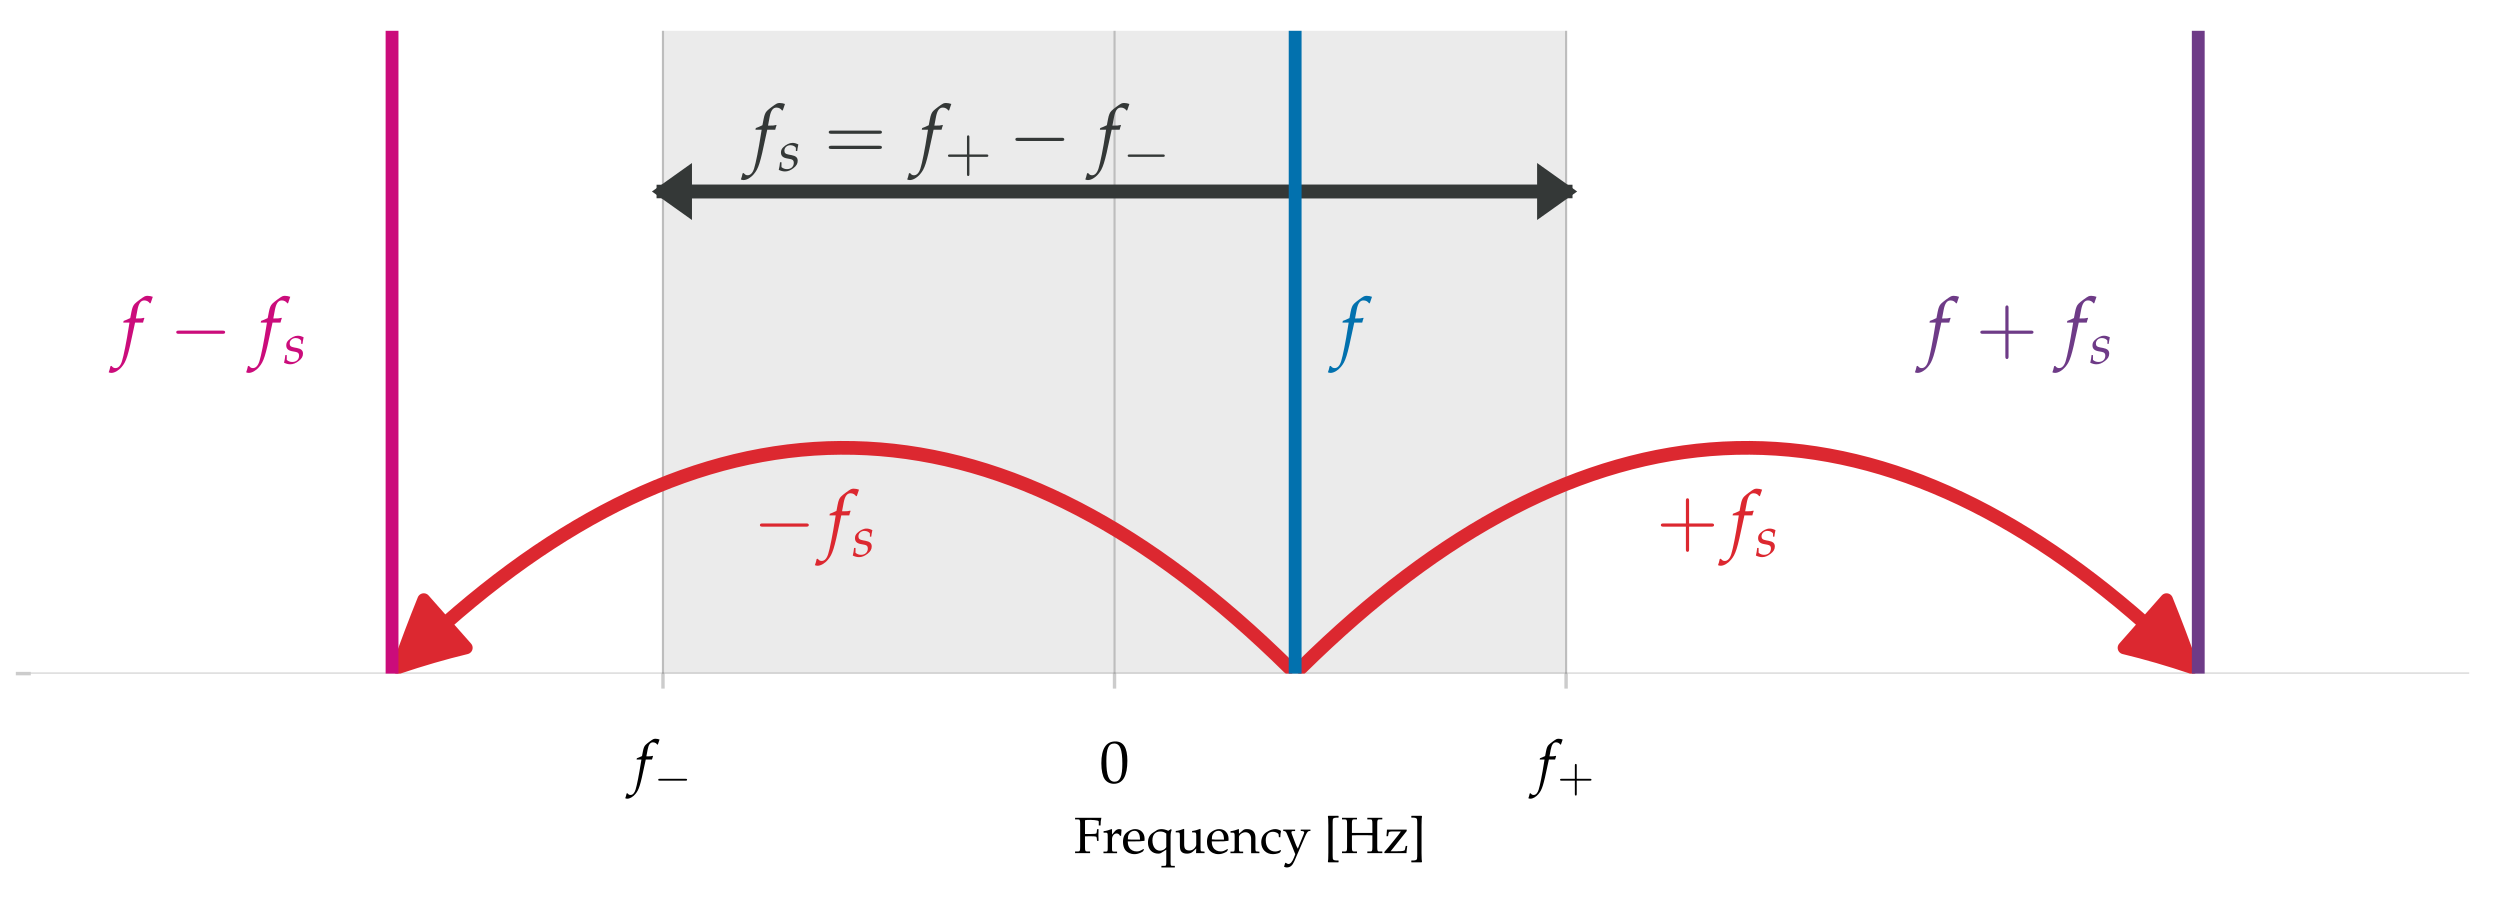
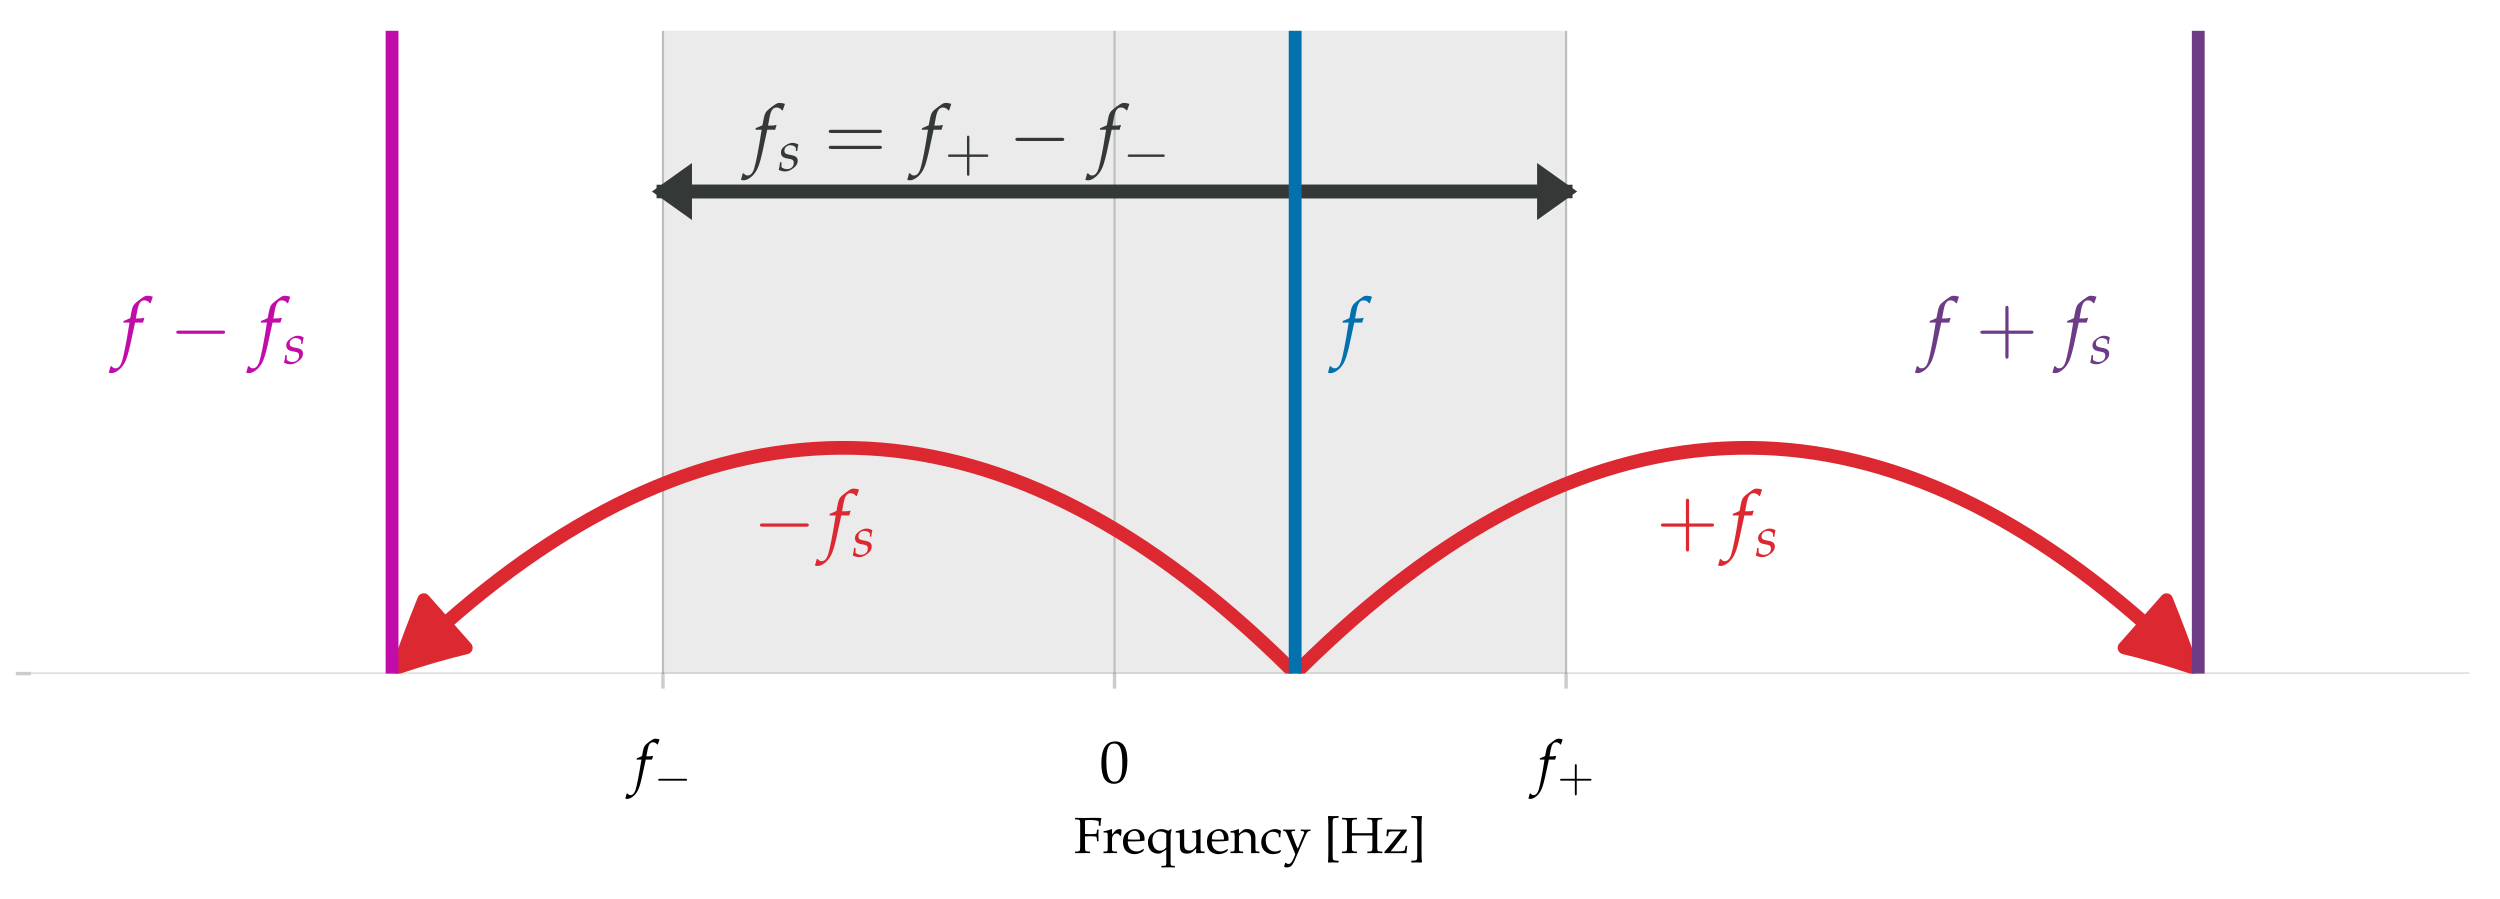
<svg xmlns="http://www.w3.org/2000/svg" xmlns:xlink="http://www.w3.org/1999/xlink" height="210pt" version="1.1" viewBox="0 0 584.4 210" width="584.4pt">
  <defs>
    <style type="text/css">*{stroke-linecap:butt;stroke-linejoin:round;}</style>
  </defs>
  <g id="figure_1">
    <g id="patch_1">
      <path d="M 0 210  L 584.4 210  L 584.4 -0  L 0 -0  z " style="fill:none;" />
    </g>
    <g id="axes_1">
      <g id="patch_2">
        <path d="M 7.2 157.462  L 577.2 157.462  L 577.2 7.2  L 7.2 7.2  z " style="fill:none;" />
      </g>
      <g id="matplotlib.axis_1">
        <g id="xtick_1">
          <g id="line2d_1">
-             <path clip-path="url(#p6bf37a6d53)" d="M 154.978 157.462  L 154.978 7.2  " style="fill:none;stroke:#000000;stroke-linecap:square;stroke-opacity:0.2;stroke-width:0.5;" />
+             <path clip-path="url(#pb956caf71a)" d="M 154.978 157.462  L 154.978 7.2  " style="fill:none;stroke:#000000;stroke-linejoin:miter;stroke-opacity:0.2;stroke-width:0.5;" />
          </g>
          <g id="line2d_2">
            <defs>
-               <path d="M 0 0  L 0 3.5  " id="ma10fe81e54" style="stroke:#000000;stroke-opacity:0.2;stroke-width:0.8;" />
+               <path d="M 0 0  L 0 3.5  " id="m3386ce0de1" style="stroke:#000000;stroke-opacity:0.2;stroke-width:0.8;" />
            </defs>
            <g>
-               <use style="fill-opacity:0.2;stroke:#000000;stroke-opacity:0.2;stroke-width:0.8;" x="154.978" xlink:href="#ma10fe81e54" y="157.462" />
+               <use style="fill-opacity:0.2;stroke:#000000;stroke-opacity:0.2;stroke-width:0.8;" x="154.978" xlink:href="#m3386ce0de1" y="157.462" />
            </g>
          </g>
          <g id="text_1">
            <g transform="translate(148.4157 182.9412)scale(0.14 -0.14)">
              <defs>
-                 <path d="M 28.594 38.625  C 29 40.516 29.703 42.812 30.297 44.203  L 29.906 44.891  L 29.203 44.703  C 26.797 44.094 25.703 44 20.797 44  L 19.203 44  L 21.297 55.156  C 22.906 63.719 25.703 67.5 30.297 67.5  C 33.297 67.5 36 66 37.5 63.609  L 38.5 64  C 39 65.594 40 68.703 40.797 70.703  L 41.297 72.203  C 39.703 72.906 36.594 73.5 34.297 73.5  C 33.203 73.5 31.594 73.203 30.797 72.812  C 28.406 71.719 20.203 65.641 17.906 63.234  C 15.703 61.047 14.5 58.062 13.406 52.375  L 11.906 44.5  C 7.797 42.5 5.797 41.703 3.297 40.812  L 2.797 38.625  L 10.906 38.625  L 10 33.047  C 7 13.625 3.297 -4.891 1.094 -11.766  C -0.703 -17.641 -3.703 -20.719 -7.297 -20.719  C -9.594 -20.719 -10.703 -20.031 -12.5 -17.828  L -13.906 -18.219  C -14.297 -20.516 -15.703 -25.312 -16.203 -26.203  C -15.297 -26.703 -13.797 -27 -12.703 -27  C -8.594 -27 -3.203 -23.906 0.703 -19.234  C 6.797 -12.062 9 -5.094 16.297 29.859  C 16.594 31.062 17.406 34.844 18.203 38.625  z " id="URW_Palladio_L_Italic-102" />
-                 <path d="M 65.906 23  C 67.594 23 69.406 23 69.406 25  C 69.406 27 67.594 27 65.906 27  L 11.797 27  C 10.094 27 8.297 27 8.297 25  C 8.297 23 10.094 23 11.797 23  z " id="CMSY10-0" />
+                 <path d="M 1830 2470  C 1856 2591 1901 2739 1939 2828  L 1914 2873  L 1869 2860  C 1715 2822 1645 2816 1331 2816  L 1229 2816  L 1363 3532  C 1466 4083 1645 4326 1939 4326  C 2131 4326 2304 4230 2400 4076  L 2464 4102  C 2496 4204 2560 4403 2611 4531  L 2643 4627  C 2541 4672 2342 4710 2195 4710  C 2125 4710 2022 4691 1971 4665  C 1818 4595 1293 4204 1146 4051  C 1005 3910 928 3718 858 3353  L 762 2848  C 499 2719 371 2668 211 2611  L 179 2470  L 698 2470  L 640 2112  C 448 864 211 -327 70 -768  C -45 -1146 -237 -1344 -467 -1344  C -615 -1344 -685 -1300 -800 -1159  L -890 -1184  C -915 -1332 -1005 -1639 -1037 -1697  C -979 -1729 -883 -1748 -813 -1748  C -551 -1748 -205 -1549 45 -1248  C 435 -788 576 -340 1043 1907  C 1062 1984 1114 2227 1165 2470  L 1830 2470  z " id="URWPalladioL-Ital-66" transform="scale(0.015625)" />
+                 <path d="M 4218 1472  C 4326 1472 4442 1472 4442 1600  C 4442 1728 4326 1728 4218 1728  L 755 1728  C 646 1728 531 1728 531 1600  C 531 1472 646 1472 755 1472  L 4218 1472  z " id="CMSY10-0" transform="scale(0.015625)" />
              </defs>
-               <use transform="scale(0.996264)" xlink:href="#URW_Palladio_L_Italic-102" />
+               <use transform="scale(0.996264)" xlink:href="#URWPalladioL-Ital-66" />
              <use transform="translate(32.37858 -14.94392)scale(0.788955)" xlink:href="#CMSY10-0" />
            </g>
          </g>
        </g>
        <g id="xtick_2">
          <g id="line2d_3">
-             <path clip-path="url(#p6bf37a6d53)" d="M 260.533 157.462  L 260.533 7.2  " style="fill:none;stroke:#000000;stroke-linecap:square;stroke-opacity:0.2;stroke-width:0.5;" />
+             <path clip-path="url(#pb956caf71a)" d="M 260.533 157.462  L 260.533 7.2  " style="fill:none;stroke:#000000;stroke-linejoin:miter;stroke-opacity:0.2;stroke-width:0.5;" />
          </g>
          <g id="line2d_4">
            <g>
-               <use style="fill-opacity:0.2;stroke:#000000;stroke-opacity:0.2;stroke-width:0.8;" x="260.533" xlink:href="#ma10fe81e54" y="157.462" />
+               <use style="fill-opacity:0.2;stroke:#000000;stroke-opacity:0.2;stroke-width:0.8;" x="260.533" xlink:href="#m3386ce0de1" y="157.462" />
            </g>
          </g>
          <g id="text_2">
            <g transform="translate(257.0462 182.9412)scale(0.14 -0.14)">
              <defs>
-                 <path d="M 26.297 69  C 10.797 69 2.906 56.688 2.906 32.453  C 2.906 20.719 5 10.625 8.5 5.719  C 12 0.797 17.594 -2 23.797 -2  C 38.906 -2 46.5 11.016 46.5 36.656  C 46.5 58.578 40 69 26.297 69  z M 24.5 65.5  C 34.203 65.5 38.094 55.688 38.094 31.641  C 38.094 10.328 34.297 1.5 25.094 1.5  C 15.406 1.5 11.297 11.625 11.297 36.062  C 11.297 57.188 15 65.5 24.5 65.5  z " id="URW_Palladio_L_Roman-48" />
+                 <path d="M 1683 4416  C 691 4416 186 3628 186 2076  C 186 1326 320 679 544 365  C 768 51 1126 -128 1523 -128  C 2490 -128 2976 704 2976 2345  C 2976 3749 2560 4416 1683 4416  z M 1568 4191  C 2189 4191 2438 3563 2438 2025  C 2438 660 2195 96 1606 96  C 986 96 723 743 723 2307  C 723 3660 960 4191 1568 4191  z " id="URWPalladioL-Roma-30" transform="scale(0.015625)" />
              </defs>
-               <use transform="scale(0.996264)" xlink:href="#URW_Palladio_L_Roman-48" />
+               <use transform="scale(0.996264)" xlink:href="#URWPalladioL-Roma-30" />
            </g>
          </g>
        </g>
        <g id="xtick_3">
          <g id="line2d_5">
-             <path clip-path="url(#p6bf37a6d53)" d="M 366.089 157.462  L 366.089 7.2  " style="fill:none;stroke:#000000;stroke-linecap:square;stroke-opacity:0.2;stroke-width:0.5;" />
+             <path clip-path="url(#pb956caf71a)" d="M 366.089 157.462  L 366.089 7.2  " style="fill:none;stroke:#000000;stroke-linejoin:miter;stroke-opacity:0.2;stroke-width:0.5;" />
          </g>
          <g id="line2d_6">
            <g>
-               <use style="fill-opacity:0.2;stroke:#000000;stroke-opacity:0.2;stroke-width:0.8;" x="366.089" xlink:href="#ma10fe81e54" y="157.462" />
+               <use style="fill-opacity:0.2;stroke:#000000;stroke-opacity:0.2;stroke-width:0.8;" x="366.089" xlink:href="#m3386ce0de1" y="157.462" />
            </g>
          </g>
          <g id="text_3">
            <g transform="translate(359.5267 182.9412)scale(0.14 -0.14)">
              <defs>
-                 <path d="M 40.906 23  L 68.797 23  C 70.203 23 72.094 23 72.094 25  C 72.094 27.016 70.203 27.016 68.797 27.016  L 40.906 27.016  L 40.906 55.188  C 40.906 56.594 40.906 58.5 38.906 58.5  C 36.906 58.5 36.906 56.594 36.906 55.188  L 36.906 27.016  L 8.906 27.016  C 7.5 27.016 5.594 27.016 5.594 25  C 5.594 23 7.5 23 8.906 23  L 36.906 23  L 36.906 -5.172  C 36.906 -6.578 36.906 -8.5 38.906 -8.5  C 40.906 -8.5 40.906 -6.578 40.906 -5.172  z " id="CMR10-43" />
+                 <path d="M 2618 1472  L 4403 1472  C 4493 1472 4614 1472 4614 1600  C 4614 1728 4493 1728 4403 1728  L 2618 1728  L 2618 3501  C 2618 3590 2618 3712 2490 3712  C 2362 3712 2362 3590 2362 3501  L 2362 1728  L 570 1728  C 480 1728 358 1728 358 1600  C 358 1472 480 1472 570 1472  L 2362 1472  L 2362 -308  C 2362 -397 2362 -519 2490 -519  C 2618 -519 2618 -397 2618 -308  L 2618 1472  z " id="CMR10-2b" transform="scale(0.015625)" />
              </defs>
-               <use transform="scale(0.996264)" xlink:href="#URW_Palladio_L_Italic-102" />
-               <use transform="translate(32.37858 -14.94392)scale(0.788955)" xlink:href="#CMR10-43" />
+               <use transform="scale(0.996264)" xlink:href="#URWPalladioL-Ital-66" />
+               <use transform="translate(32.37858 -14.94392)scale(0.788955)" xlink:href="#CMR10-2b" />
            </g>
          </g>
        </g>
        <g id="text_4">
          <g transform="translate(251.0505 199.4282)scale(0.12 -0.12)">
            <defs>
-               <path d="M 21.594 32.812  C 24.406 33 27.406 33 31.906 33  C 39.297 33 42 32.719 43.797 31.875  L 44.594 29.531  L 45.094 24  L 48.094 24  C 47.797 33.312 47.797 33.312 47.797 35.109  C 47.797 36.719 47.797 36.719 48.094 46.734  L 45.094 46.734  L 44.594 41.281  C 44.5 40.328 44.203 39.391 43.797 38.547  C 42 37.719 39.203 37.406 32.594 37.406  C 28.406 37.406 25 37.406 21.594 37.406  L 21.594 64.328  C 24.594 65 26.406 65 32.297 65  C 37.094 65 42.703 64.438 45.797 63.688  C 48.203 63.109 48.5 62.625 48.5 60.438  L 48.5 54.141  L 52 54.141  C 52 60.047 52.5 64.781 53.594 69.109  C 48.703 69.109 45.703 69.109 41.406 69.109  L 30.703 69.109  C 25.797 69.109 22.297 69.109 19.797 69.109  C 16.906 69.109 16.906 69.109 2.203 69.109  L 2.203 66  L 7 66  C 11.594 66 12.094 65.188 12.094 57.234  L 12.094 11.969  C 12.094 4 11.594 3.203 7 3.203  L 2.203 3.203  L 2.203 0  C 8.094 0 11.594 0 16.797 0  C 22 0 25.594 0 31.5 0  L 31.5 3.203  L 26.703 3.203  C 22.094 3.203 21.594 4 21.594 11.969  z " id="URW_Palladio_L_Roman-70" />
-               <path d="M 2.297 40.078  L 6 40.078  C 10 40.078 10.406 39.375 10.406 32.719  L 10.406 10.047  C 10.406 3.703 10.094 3 6.703 3  L 2.094 3  L 2.094 -0.109  C 9.297 -0.109 11.906 -0.109 14.406 -0.109  C 16.406 -0.109 16.406 -0.109 28.703 -0.109  L 28.703 3  L 23.5 3  C 19 3 18.797 3.297 18.797 9.969  L 18.797 27.359  C 18.797 33.422 22.797 38.484 27.703 38.484  C 30.703 38.484 32.797 37.078 34.406 33.891  L 36.5 33.891  L 37.406 45.891  C 36.297 46.594 34.5 47 32.703 47  C 29.703 47 26.5 45.391 24.406 42.891  L 18.797 36.281  L 18.797 46.594  L 17.906 47  C 12.797 44.891 7.594 43.484 2.297 42.891  z " id="URW_Palladio_L_Roman-114" />
-               <path d="M 43.703 6.984  L 42.406 7.984  C 36 4.203 33.703 3.312 29.406 3.312  C 22.906 3.312 17.5 6.219 14.703 11.109  C 12.797 14.391 12.094 17.203 11.906 23  L 26.5 23  C 33.406 23 37.703 23 44.594 24.125  C 44.703 25.531 44.797 26.453 44.797 27.672  C 44.797 39.375 37.406 47 26.203 47  C 22.5 47 18.203 45.688 14.094 43.281  C 5.906 38.578 2.594 32.359 2.594 21.938  C 2.594 15.625 4.094 10.219 6.797 6.406  C 10.797 1.109 17.5 -2 25 -2  C 28.703 -2 32.406 -1.203 36.5 0.578  C 39.203 1.688 41.297 2.984 41.703 3.594  z M 35.906 26.406  C 30.703 26.406 28.297 26.406 24.703 26.406  C 20.094 26.406 17.5 26.406 12.094 26.906  C 12.094 31.672 12.5 33.891 13.797 36.516  C 15.906 40.969 20.203 43.688 25 43.688  C 28.297 43.688 30.906 42.359 32.703 39.594  C 34.906 36.234 35.594 33.266 35.906 26.406  z " id="URW_Palladio_L_Roman-101" />
-               <path d="M 39.297 6.812  L 39.297 -17.781  C 39.297 -24.172 38.906 -24.891 35.594 -24.891  L 29.797 -24.891  L 29.797 -28  C 41.406 -28 41.406 -28 43.703 -28  C 46.094 -28 48.906 -28 56 -28  L 56 -24.891  L 51.406 -24.891  C 48 -24.891 47.703 -24.188 47.703 -17.859  L 47.703 31.812  C 47.703 38.047 48.297 41.875 50 45.688  L 48.094 46.797  L 43.203 43.688  C 38.094 45.984 33.797 47 29.5 47  C 26.594 47 23.094 46.188 21.594 45.297  L 13.203 39.906  C 6.797 35.812 3.5 29.234 3.5 20.547  C 3.5 7.484 11.406 -1 23.797 -1  C 25.906 -1 27.594 -0.594 28.906 0.203  z M 39.297 12.203  C 39.297 10.797 36.906 8.203 34.203 6.703  C 31.797 5.406 29.5 4.719 27.094 4.719  C 18.297 4.719 12.203 12.875 12.203 24.938  C 12.203 35.906 17.797 42.281 27.406 42.281  C 32.297 42.281 35.797 41.094 39.297 38.203  z " id="URW_Palladio_L_Roman-113" />
-               <path d="M 50.297 47.016  L 49.406 47.422  C 44.297 45.312 39.094 43.906 33.797 43.312  L 33.797 40.5  L 37.5 40.5  C 41.5 40.5 41.906 39.797 41.906 33.141  L 41.906 16.719  C 41.906 14.5 40.5 11.672 38.203 9.359  C 35.406 6.531 32.203 5.109 28.297 5.109  C 24.797 5.109 22 6.219 20.406 8.141  C 19 9.75 18.297 12.875 18.297 17.297  L 18.297 47.016  L 17.406 47.422  C 12.297 45.312 7.094 43.906 1.797 43.312  L 1.797 40.5  L 5.5 40.5  C 9.5 40.5 9.906 39.797 9.906 33.156  L 9.906 16.234  C 9.906 9.172 10.5 6.047 12.297 3.547  C 14.5 0.516 18.297 -1 24 -1  C 28.5 -1 32.5 0.406 35.203 2.906  L 41.906 9.141  C 41.906 6.266 41.797 4.656 41.5 0  C 48.203 0 48.297 0 49.797 0  C 51.203 0 51.203 0 58.094 0  L 58.094 2.906  L 54 3.312  C 50.594 3.312 50.297 3.922 50.297 10.375  z " id="URW_Palladio_L_Roman-117" />
-               <path d="M 41 -0.109  C 47.094 -0.109 47.203 -0.109 48.906 -0.109  C 50.297 -0.109 50.297 -0.109 57.203 -0.109  L 57.203 2.797  L 53.094 3.203  C 49.703 3.203 49.406 3.812 49.406 10.219  L 49.406 29.562  C 49.406 41.281 43.906 47 32.703 47  C 29 47 26.906 46.297 24.797 44.484  L 17.203 37.875  L 17.203 46.594  L 16.297 47  C 11.203 44.891 6 43.484 0.703 42.891  L 0.703 40.078  L 4.406 40.078  C 8.406 40.078 8.797 39.375 8.797 32.719  L 8.797 10.047  C 8.797 3.703 8.5 3 5.094 3  L 0.594 3  L 0.594 -0.109  C 7.406 -0.109 10.094 -0.109 13 -0.109  C 15.906 -0.109 18.594 -0.109 25.406 -0.109  L 25.406 3  L 20.906 3  C 17.5 3 17.203 3.703 17.203 10.047  L 17.203 31.422  C 17.203 35.938 23.797 40.875 29.906 40.875  C 36.594 40.875 41 35.891 41 28.219  z " id="URW_Palladio_L_Roman-110" />
-               <path d="M 39.906 31.156  C 39.906 35.766 40.406 39.875 41.297 43.484  C 37.297 45.891 33.797 47 29.703 47  C 24.906 47 19.297 45.094 13.297 41.281  C 6.297 36.875 2.594 29.859 2.594 21.047  C 2.594 7.516 12.094 -2 25.5 -2  C 30.703 -2 38.203 -0.094 39.203 1.406  L 41.297 4.609  L 40.297 6.109  C 36.594 4.109 33.406 3.203 29.797 3.203  C 18.703 3.203 11.406 11.828 11.406 25.047  C 11.406 35.766 16.406 41.781 25.406 41.781  C 29.797 41.781 34.594 39.781 36.406 37.281  L 37.094 31.156  z " id="URW_Palladio_L_Roman-99" />
-               <path d="M 29.703 8.812  C 27.5 12.625 26.406 14.938 24.594 19.844  L 18.203 36.672  C 17.594 38.375 17.203 39.875 17.203 40.906  C 17.203 42.344 18.297 43.188 20.594 43.188  L 24.406 43.188  L 24.406 46  C 14.703 46 14.703 46 12.797 46  C 10.906 46 10.906 46 1.203 46  L 1.203 43.391  L 3 43.188  C 5.5 42.891 6.703 41.781 8.203 38.297  L 19.094 12.109  C 21.906 5.312 22.906 2.906 24.703 -2.094  L 22.406 -8.188  C 19.203 -16.594 15.297 -21.281 11.5 -21.281  C 9.906 -21.281 8.094 -20.484 6.406 -18.984  L 5.094 -18.984  L 2.703 -26.5  C 4.594 -27.5 6.203 -28 8.094 -28  C 14.797 -28 19.094 -24.406 22.906 -15.703  L 43.203 31.094  C 47.203 40.188 49.094 42.891 51.594 43.188  L 54.406 43.391  L 54.406 46  C 46.5 46 46.5 46 44.906 46  C 43.297 46 43.297 46 35.406 46  L 35.406 43.391  L 38 43.188  C 40.797 42.984 42.203 42.094 42.203 40.688  C 42.203 39.984 42 39.078 41.594 38.078  z " id="URW_Palladio_L_Roman-121" />
-               <path d="M 8.797 -18  C 15.906 -18 16.094 -18 18.5 -18  C 20.906 -18 21.406 -18 28.203 -18  L 28.797 -17.5  L 28.797 -14.891  L 28.406 -14.391  L 24.594 -14.391  C 21.906 -14.391 19.703 -13.781 18.5 -12.781  C 17.594 -11.875 17.297 -10.484 17.297 -7.172  C 17.297 -7.078 17.297 -4.969 17.203 -1.953  L 17.203 1.75  L 17.203 53.266  L 17.203 56.969  C 17.297 59.781 17.297 61.984 17.297 62.078  C 17.297 65.391 17.594 66.891 18.5 67.797  C 19.703 68.797 21.906 69.391 24.594 69.391  L 28.406 69.391  L 28.797 69.891  L 28.797 72.5  L 28.203 73  C 21.203 73 20.906 73 18.5 73  C 16.203 73 15.703 73 8.797 73  L 7.906 71.797  C 8.5 69.297 8.703 65.984 8.703 58.281  C 8.703 56.766 8.703 55.562 8.797 54.562  L 8.797 53.266  L 8.797 1.75  L 8.797 0.438  C 8.703 -1.156 8.703 -1.266 8.703 -2.969  L 8.703 -4.062  C 8.703 -10.875 8.5 -13.688 7.906 -16.797  z " id="URW_Palladio_L_Roman-91" />
-               <path d="M 61.594 12.078  C 61.594 4.016 61.094 3.203 56.5 3.203  L 51.703 3.203  L 51.703 0  C 57.594 0 61.094 0 66.297 0  C 71.5 0 75.094 0 81 0  L 81 3.203  L 76.203 3.203  C 71.594 3.203 71.094 4 71.094 11.969  L 71.094 57.234  C 71.094 65.188 71.594 66 76.203 66  L 81 66  L 81 69.109  C 73.703 69.109 71.5 69.109 66.297 69.109  C 61.297 69.109 58.906 69.109 51.703 69.109  L 51.703 66  L 56.5 66  C 61.094 66 61.594 65.188 61.594 57.312  L 61.594 39.516  C 59.5 39.516 57.406 39.516 53.297 39.516  L 29.906 39.516  C 25.797 39.516 23.594 39.516 21.594 39.516  L 21.594 57.312  C 21.594 65.188 22.094 66 26.703 66  L 31.5 66  L 31.5 69.109  C 24.203 69.109 22 69.109 16.797 69.109  C 11.797 69.109 9.406 69.109 2.203 69.109  L 2.203 66  L 7 66  C 11.594 66 12.094 65.188 12.094 57.234  L 12.094 11.969  C 12.094 4 11.594 3.203 7 3.203  L 2.203 3.203  L 2.203 0  C 8.094 0 11.594 0 16.797 0  C 22 0 25.594 0 31.5 0  L 31.5 3.203  L 26.703 3.203  C 22.094 3.203 21.594 4.016 21.594 12.078  L 21.594 34.797  C 24.297 35 25.906 35 29.906 35  L 53.297 35  C 57.297 35 58.906 35 61.594 34.797  z " id="URW_Palladio_L_Roman-72" />
-               <path d="M 45.5 43.188  L 45.5 46  C 38.5 46 35.5 46 31.703 46  L 6.906 46  C 6.703 41 6.594 39.828 6 33.047  L 9 33.047  L 10.203 39.797  C 10.594 41.891 12.406 42.391 19.797 42.391  L 34.094 42.391  C 32 39.109 30.297 36.828 27.594 33.453  L 10.594 12.406  C 8.203 9.516 6.797 7.828 1.594 1.984  L 2.203 0  C 12.594 0 13.203 0 17.5 0  L 45.094 0  C 45.094 2.266 45.297 4.641 46 9.406  L 46.594 14.047  L 43.594 14.047  L 41.797 6.203  C 41.406 4.406 37.203 3.703 27.594 3.703  L 14.094 3.703  z " id="URW_Palladio_L_Roman-122" />
-               <path d="M 24.5 73  C 17.406 73 17.094 73 14.797 73  C 12.406 73 11.906 73 5.094 73  L 4.5 72.5  L 4.5 69.891  L 4.906 69.391  L 8.703 69.391  C 11.406 69.391 13.5 68.797 14.703 67.797  C 15.703 66.891 16 65.484 16 62.078  C 16 61.781 16 59.781 16.094 56.969  L 16.094 53.266  L 16.094 1.75  L 16.094 -1.953  C 16 -4.859 16 -6.672 16 -6.969  C 16 -10.375 15.703 -11.875 14.703 -12.781  C 13.5 -13.781 11.406 -14.391 8.703 -14.391  L 4.906 -14.391  L 4.5 -14.891  L 4.5 -17.5  L 5.094 -18  C 12.094 -18 12.297 -18 14.797 -18  C 17.094 -18 17.594 -18 24.5 -18  L 25.406 -16.797  C 24.797 -14.391 24.703 -11.281 24.594 -3.562  C 24.594 -2.156 24.594 -0.859 24.5 0.438  L 24.5 1.75  L 24.5 53.266  L 24.5 54.562  C 24.594 55.672 24.594 56.969 24.594 58.375  C 24.594 66.094 24.797 69.391 25.406 71.797  z " id="URW_Palladio_L_Roman-93" />
+               <path d="M 1382 2092  C 1562 2105 1754 2112 2042 2112  C 2515 2112 2688 2092 2803 2035  L 2854 1875  L 2886 1497  L 3078 1497  C 3059 2092 3059 2092 3059 2208  C 3059 2310 3059 2310 3078 2946  L 2886 2946  L 2854 2615  C 2848 2558 2829 2501 2803 2450  C 2688 2399 2509 2380 2086 2380  C 1818 2380 1600 2387 1382 2399  L 1382 4096  C 1574 4140 1690 4147 2067 4147  C 2374 4147 2733 4108 2931 4058  C 3085 4020 3104 3988 3104 3842  L 3104 3429  L 3328 3429  C 3328 3810 3360 4115 3430 4396  C 3117 4409 2925 4416 2650 4416  L 1965 4409  C 1651 4396 1427 4396 1267 4396  C 1082 4396 1082 4396 141 4416  L 141 4223  L 448 4204  C 742 4185 774 4135 774 3633  L 774 782  C 774 280 742 230 448 211  L 141 192  L 141 0  C 518 -7 742 0 1075 0  C 1408 19 1638 12 2016 0  L 2016 192  L 1709 211  C 1414 230 1382 281 1382 787  L 1382 2092  z " id="URWPalladioL-Roma-46" transform="scale(0.015625)" />
+               <path d="M 147 2579  L 384 2579  C 640 2579 666 2534 666 2112  L 666 672  C 666 268 646 224 429 211  L 134 192  L 134 0  C 595 -7 762 0 922 0  C 1050 19 1050 19 1837 0  L 1837 192  L 1504 211  C 1216 230 1203 249 1203 669  L 1203 1763  C 1203 2145 1459 2463 1773 2463  C 1965 2463 2099 2374 2202 2171  L 2336 2171  L 2394 2937  C 2323 2982 2208 3008 2093 3008  C 1901 3008 1696 2905 1562 2745  L 1203 2324  L 1203 2982  L 1146 3008  C 819 2873 486 2783 147 2745  L 147 2579  z " id="URWPalladioL-Roma-72" transform="scale(0.015625)" />
+               <path d="M 2797 447  L 2714 511  C 2304 268 2157 211 1882 211  C 1466 211 1120 396 941 710  C 819 921 774 1100 762 1472  L 1696 1472  C 2138 1472 2413 1491 2854 1561  C 2861 1651 2867 1708 2867 1786  C 2867 2526 2394 3008 1677 3008  C 1440 3008 1165 2924 902 2771  C 378 2468 166 2069 166 1401  C 166 998 262 652 435 409  C 691 70 1120 -128 1600 -128  C 1837 -128 2074 -77 2336 38  C 2509 108 2643 192 2669 230  L 2797 447  z M 2298 1708  C 1965 1696 1811 1689 1581 1689  C 1286 1689 1120 1696 774 1728  C 774 2030 800 2172 883 2339  C 1018 2623 1293 2796 1600 2796  C 1811 2796 1978 2713 2093 2539  C 2234 2326 2278 2140 2298 1708  z " id="URWPalladioL-Roma-65" transform="scale(0.015625)" />
+               <path d="M 2515 434  L 2515 -1118  C 2515 -1523 2490 -1568 2278 -1581  L 1907 -1600  L 1907 -1792  C 2650 -1773 2650 -1773 2797 -1773  C 2950 -1773 3130 -1780 3584 -1792  L 3584 -1600  L 3290 -1581  C 3072 -1568 3053 -1523 3053 -1118  L 3053 2043  C 3053 2439 3091 2681 3200 2924  L 3078 2995  L 2765 2796  C 2438 2943 2163 3008 1888 3008  C 1702 3008 1478 2956 1382 2899  L 845 2553  C 435 2292 224 1870 224 1315  C 224 479 730 -64 1523 -64  C 1658 -64 1766 -39 1850 12  L 2515 434  z M 2515 779  C 2515 690 2362 524 2189 428  C 2035 345 1888 300 1734 300  C 1171 300 781 824 781 1596  C 781 2298 1139 2707 1754 2707  C 2067 2707 2291 2630 2515 2445  L 2515 779  z " id="URWPalladioL-Roma-71" transform="scale(0.015625)" />
+               <path d="M 3219 2982  L 3162 3008  C 2835 2873 2502 2784 2163 2745  L 2163 2567  L 2400 2567  C 2656 2567 2682 2522 2682 2101  L 2682 1060  C 2682 920 2592 741 2445 594  C 2266 415 2061 326 1811 326  C 1587 326 1408 396 1306 517  C 1216 620 1171 817 1171 1098  L 1171 2982  L 1114 3008  C 787 2873 454 2784 115 2745  L 115 2567  L 352 2567  C 608 2567 634 2522 634 2101  L 634 1028  C 634 581 672 383 787 224  C 928 32 1171 -64 1536 -64  C 1824 -58 2080 32 2253 192  L 2682 588  C 2682 403 2675 300 2656 0  C 3085 0 3091 0 3187 0  C 3277 19 3277 19 3718 0  L 3718 192  L 3456 211  C 3238 224 3219 262 3219 672  L 3219 2982  z " id="URWPalladioL-Roma-75" transform="scale(0.015625)" />
+               <path d="M 2624 0  C 3014 0 3021 0 3130 0  C 3219 19 3219 19 3661 0  L 3661 192  L 3398 211  C 3181 223 3162 262 3162 670  L 3162 1902  C 3162 2649 2810 3014 2093 3014  C 1856 3014 1722 2969 1587 2854  L 1101 2432  L 1101 2988  L 1043 3008  C 717 2873 384 2784 45 2746  L 45 2568  L 282 2568  C 538 2568 563 2523 563 2103  L 563 669  C 563 268 544 223 326 211  L 38 192  L 38 0  C 474 -7 646 0 832 0  C 1018 19 1190 12 1626 0  L 1626 192  L 1338 211  C 1120 223 1101 268 1101 670  L 1101 2023  C 1101 2311 1523 2624 1914 2624  C 2342 2624 2624 2304 2624 1813  L 2624 0  z " id="URWPalladioL-Roma-6e" transform="scale(0.015625)" />
+               <path d="M 2554 1995  C 2554 2290 2586 2553 2643 2783  C 2387 2937 2163 3008 1901 3008  C 1594 3008 1235 2886 851 2643  C 403 2360 166 1911 166 1347  C 166 480 774 -128 1632 -128  C 1965 -128 2445 -7 2509 89  L 2643 294  L 2579 390  C 2342 262 2138 204 1907 204  C 1197 204 730 756 730 1603  C 730 2290 1050 2675 1626 2675  C 1907 2675 2214 2547 2330 2386  L 2374 1995  L 2554 1995  z " id="URWPalladioL-Roma-63" transform="scale(0.015625)" />
+               <path d="M 1901 569  C 1760 812 1690 960 1574 1273  L 1165 2349  C 1126 2457 1101 2553 1101 2617  C 1101 2707 1171 2758 1318 2765  L 1562 2777  L 1562 2957  C 941 2937 941 2937 819 2937  C 698 2937 698 2937 77 2957  L 77 2777  L 192 2765  C 352 2745 429 2675 525 2451  L 1222 774  C 1402 339 1466 185 1581 -135  L 1434 -525  C 1229 -1063 979 -1364 736 -1364  C 634 -1364 518 -1312 410 -1216  L 326 -1216  L 173 -1696  C 294 -1760 397 -1792 518 -1792  C 947 -1792 1222 -1562 1466 -1005  L 2765 1990  C 3021 2573 3142 2745 3302 2765  L 3482 2777  L 3482 2957  C 2976 2937 2976 2937 2874 2937  C 2771 2937 2771 2937 2266 2957  L 2266 2777  L 2432 2765  C 2611 2752 2701 2694 2701 2605  C 2701 2560 2688 2502 2662 2438  L 1901 569  z " id="URWPalladioL-Roma-79" transform="scale(0.015625)" />
+               <path d="M 563 -1178  C 1018 -1166 1030 -1166 1184 -1166  C 1338 -1166 1370 -1166 1805 -1178  L 1843 -1140  L 1843 -974  L 1818 -942  L 1574 -942  C 1402 -942 1261 -903 1184 -839  C 1126 -782 1107 -692 1107 -481  C 1107 -474 1107 -340 1101 -148  L 1101 89  L 1101 3379  L 1101 3615  C 1107 3795 1107 3935 1107 3942  C 1107 4153 1126 4249 1184 4307  C 1261 4371 1402 4409 1574 4409  L 1818 4409  L 1843 4441  L 1843 4608  L 1805 4646  C 1357 4633 1338 4633 1184 4633  C 1037 4633 1005 4633 563 4646  L 506 4563  C 544 4403 557 4191 557 3699  C 557 3603 557 3526 563 3462  L 563 3379  L 563 89  L 563 6  C 557 -97 557 -103 557 -212  L 557 -282  C 557 -718 544 -897 506 -1095  L 563 -1178  z " id="URWPalladioL-Roma-5b" transform="scale(0.015625)" />
+               <path d="M 3942 787  C 3942 281 3910 230 3616 211  L 3309 192  L 3309 0  C 3686 -7 3910 0 4243 0  C 4576 19 4806 12 5184 0  L 5184 192  L 4877 211  C 4582 230 4550 281 4550 783  L 4550 3635  C 4550 4135 4582 4186 4877 4205  L 5184 4223  L 5184 4416  C 4717 4396 4576 4396 4243 4396  C 3923 4396 3770 4403 3309 4416  L 3309 4223  L 3616 4205  C 3910 4186 3942 4135 3942 3635  L 3942 2508  C 3808 2502 3674 2496 3411 2496  L 1914 2496  C 1651 2496 1510 2502 1382 2508  L 1382 3635  C 1382 4135 1414 4186 1709 4205  L 2016 4223  L 2016 4416  C 1549 4396 1408 4396 1075 4396  C 755 4396 602 4403 141 4416  L 141 4223  L 448 4205  C 742 4186 774 4135 774 3635  L 774 783  C 774 281 742 230 448 211  L 141 192  L 141 0  C 518 -7 742 0 1075 0  C 1408 19 1638 12 2016 0  L 2016 192  L 1709 211  C 1414 230 1382 281 1382 783  L 1382 2201  C 1555 2214 1658 2214 1914 2214  L 3411 2214  C 3667 2214 3770 2214 3942 2201  L 3942 787  z " id="URWPalladioL-Roma-48" transform="scale(0.015625)" />
+               <path d="M 2912 2771  L 2912 2963  C 2464 2950 2272 2944 2029 2944  L 442 2963  C 429 2637 422 2560 384 2121  L 576 2121  L 653 2554  C 678 2688 794 2719 1267 2719  L 2182 2719  C 2048 2509 1939 2363 1766 2146  L 678 796  C 525 611 435 503 102 128  L 141 0  C 806 0 845 0 1120 0  L 2886 0  C 2886 147 2899 300 2944 608  L 2982 908  L 2790 908  L 2675 403  C 2650 268 2381 224 1766 224  L 902 224  L 2912 2771  z " id="URWPalladioL-Roma-7a" transform="scale(0.015625)" />
+               <path d="M 1568 4646  C 1114 4633 1094 4633 947 4633  C 794 4633 762 4633 326 4646  L 288 4608  L 288 4441  L 314 4409  L 557 4409  C 730 4409 864 4371 941 4307  C 1005 4249 1024 4159 1024 3942  C 1024 3923 1024 3795 1030 3615  L 1030 3379  L 1030 89  L 1030 -148  C 1024 -334 1024 -449 1024 -468  C 1024 -686 1005 -782 941 -839  C 864 -903 730 -942 557 -942  L 314 -942  L 288 -974  L 288 -1140  L 326 -1178  C 774 -1166 787 -1166 947 -1166  C 1094 -1166 1126 -1166 1568 -1178  L 1626 -1095  C 1587 -942 1581 -743 1574 -250  C 1574 -161 1574 -78 1568 6  L 1568 89  L 1568 3379  L 1568 3462  C 1574 3532 1574 3615 1574 3705  C 1574 4198 1587 4409 1626 4563  L 1568 4646  z " id="URWPalladioL-Roma-5d" transform="scale(0.015625)" />
            </defs>
-             <use transform="scale(0.996264)" xlink:href="#URW_Palladio_L_Roman-70" />
-             <use transform="translate(55.39168 0)scale(0.996264)" xlink:href="#URW_Palladio_L_Roman-114" />
-             <use transform="translate(92.95099 0)scale(0.996264)" xlink:href="#URW_Palladio_L_Roman-101" />
-             <use transform="translate(140.6713 0)scale(0.996264)" xlink:href="#URW_Palladio_L_Roman-113" />
-             <use transform="translate(196.4619 0)scale(0.996264)" xlink:href="#URW_Palladio_L_Roman-117" />
-             <use transform="translate(256.5357 0)scale(0.996264)" xlink:href="#URW_Palladio_L_Roman-101" />
-             <use transform="translate(304.256 0)scale(0.996264)" xlink:href="#URW_Palladio_L_Roman-110" />
-             <use transform="translate(362.238 0)scale(0.996264)" xlink:href="#URW_Palladio_L_Roman-99" />
-             <use transform="translate(406.4716 0)scale(0.996264)" xlink:href="#URW_Palladio_L_Roman-121" />
-             <use transform="translate(486.7699 0)scale(0.996264)" xlink:href="#URW_Palladio_L_Roman-91" />
-             <use transform="translate(519.9451 0)scale(0.996264)" xlink:href="#URW_Palladio_L_Roman-72" />
-             <use transform="translate(602.8337 0)scale(0.996264)" xlink:href="#URW_Palladio_L_Roman-122" />
-             <use transform="translate(652.6469 0)scale(0.996264)" xlink:href="#URW_Palladio_L_Roman-93" />
+             <use transform="scale(0.996264)" xlink:href="#URWPalladioL-Roma-46" />
+             <use transform="translate(55.39168 0)scale(0.996264)" xlink:href="#URWPalladioL-Roma-72" />
+             <use transform="translate(92.95099 0)scale(0.996264)" xlink:href="#URWPalladioL-Roma-65" />
+             <use transform="translate(140.6713 0)scale(0.996264)" xlink:href="#URWPalladioL-Roma-71" />
+             <use transform="translate(196.4619 0)scale(0.996264)" xlink:href="#URWPalladioL-Roma-75" />
+             <use transform="translate(256.5357 0)scale(0.996264)" xlink:href="#URWPalladioL-Roma-65" />
+             <use transform="translate(304.256 0)scale(0.996264)" xlink:href="#URWPalladioL-Roma-6e" />
+             <use transform="translate(362.238 0)scale(0.996264)" xlink:href="#URWPalladioL-Roma-63" />
+             <use transform="translate(406.4716 0)scale(0.996264)" xlink:href="#URWPalladioL-Roma-79" />
+             <use transform="translate(486.7699 0)scale(0.996264)" xlink:href="#URWPalladioL-Roma-5b" />
+             <use transform="translate(519.9451 0)scale(0.996264)" xlink:href="#URWPalladioL-Roma-48" />
+             <use transform="translate(602.8337 0)scale(0.996264)" xlink:href="#URWPalladioL-Roma-7a" />
+             <use transform="translate(652.6469 0)scale(0.996264)" xlink:href="#URWPalladioL-Roma-5d" />
          </g>
        </g>
      </g>
      <g id="matplotlib.axis_2">
        <g id="ytick_1">
          <g id="line2d_7">
-             <path clip-path="url(#p6bf37a6d53)" d="M 7.2 157.462  L 577.2 157.462  " style="fill:none;stroke:#000000;stroke-linecap:square;stroke-opacity:0.2;stroke-width:0.5;" />
+             <path clip-path="url(#pb956caf71a)" d="M 7.2 157.462  L 577.2 157.462  " style="fill:none;stroke:#000000;stroke-linejoin:miter;stroke-opacity:0.2;stroke-width:0.5;" />
          </g>
          <g id="line2d_8">
            <defs>
-               <path d="M 0 0  L -3.5 0  " id="m3b6aed303f" style="stroke:#000000;stroke-opacity:0.2;stroke-width:0.8;" />
+               <path d="M 0 0  L -3.5 0  " id="m18633563ed" style="stroke:#000000;stroke-opacity:0.2;stroke-width:0.8;" />
            </defs>
            <g>
-               <use style="fill-opacity:0.2;stroke:#000000;stroke-opacity:0.2;stroke-width:0.8;" x="7.2" xlink:href="#m3b6aed303f" y="157.462" />
+               <use style="fill-opacity:0.2;stroke:#000000;stroke-opacity:0.2;stroke-width:0.8;" x="7.2" xlink:href="#m18633563ed" y="157.462" />
            </g>
          </g>
        </g>
      </g>
      <g id="patch_3">
-         <path clip-path="url(#p6bf37a6d53)" d="M 154.978 157.462  L 154.978 7.2  L 366.089 7.2  L 366.089 157.462  z " style="fill:#343837;opacity:0.1;stroke:#343837;stroke-linejoin:miter;stroke-width:0.5;" />
+         <path clip-path="url(#pb956caf71a)" d="M 154.978 157.462  L 154.978 7.2  L 366.089 7.2  L 366.089 157.462  z " style="fill:#343837;opacity:0.1;stroke:#343837;stroke-linejoin:miter;stroke-width:0.5;" />
      </g>
      <g id="patch_4">
-         <path clip-path="url(#p6bf37a6d53)" d="M 366.089 44.765  L 360.811 48.522  L 360.811 44.841  L 154.978 44.841  L 154.978 44.69  L 360.811 44.69  L 360.811 41.009  z " style="fill:#343837;stroke:#343837;stroke-linejoin:miter;stroke-width:3;" />
+         <path clip-path="url(#pb956caf71a)" d="M 366.089 44.765  L 360.811 48.522  L 360.811 44.841  L 154.978 44.841  L 154.978 44.69  L 360.811 44.69  L 360.811 41.009  z " style="fill:#343837;stroke:#343837;stroke-linejoin:miter;stroke-width:3;" />
      </g>
      <g id="patch_5">
-         <path clip-path="url(#p6bf37a6d53)" d="M 154.978 44.765  L 160.255 41.009  L 160.255 44.69  L 366.089 44.69  L 366.089 44.841  L 160.255 44.841  L 160.255 48.522  z " style="fill:#343837;stroke:#343837;stroke-linejoin:miter;stroke-width:3;" />
+         <path clip-path="url(#pb956caf71a)" d="M 154.978 44.765  L 160.255 41.009  L 160.255 44.69  L 366.089 44.69  L 366.089 44.841  L 160.255 44.841  L 160.255 48.522  z " style="fill:#343837;stroke:#343837;stroke-linejoin:miter;stroke-width:3;" />
      </g>
      <g id="patch_6">
-         <path clip-path="url(#p6bf37a6d53)" d="M 304.106 155.979  Q 402.828 58.586 501.554 145.734  L 506.451 140.186  Q 509.608 147.979 512.449 156.054  Q 504.329 153.315 496.525 151.432  L 501.422 145.884  Q 402.836 58.859 304.246 156.122  L 304.106 155.979  z " style="fill:#dc2830;stroke:#dc2830;stroke-linecap:round;stroke-width:3;" />
+         <path clip-path="url(#pb956caf71a)" d="M 304.106 155.979  Q 402.828 58.586 501.554 145.734  L 506.451 140.186  Q 509.608 147.979 512.449 156.054  Q 504.329 153.315 496.525 151.432  L 501.422 145.884  Q 402.836 58.859 304.246 156.122  L 304.106 155.979  z " style="fill:#dc2830;stroke:#dc2830;stroke-linecap:round;stroke-width:3;" />
      </g>
      <g id="patch_7">
-         <path clip-path="url(#p6bf37a6d53)" d="M 301.264 156.122  Q 202.675 58.859 104.089 145.884  L 108.986 151.432  Q 101.182 153.315 93.062 156.054  Q 95.903 147.979 99.059 140.186  L 103.957 145.734  Q 202.682 58.586 301.405 155.979  L 301.264 156.122  z " style="fill:#dc2830;stroke:#dc2830;stroke-linecap:round;stroke-width:3;" />
+         <path clip-path="url(#pb956caf71a)" d="M 301.264 156.122  Q 202.675 58.859 104.089 145.884  L 108.986 151.432  Q 101.182 153.315 93.062 156.054  Q 95.903 147.979 99.059 140.186  L 103.957 145.734  Q 202.682 58.586 301.405 155.979  L 301.264 156.122  z " style="fill:#dc2830;stroke:#dc2830;stroke-linecap:round;stroke-width:3;" />
      </g>
      <g id="line2d_9">
-         <path clip-path="url(#p6bf37a6d53)" d="M 302.755 157.462  L 302.755 7.2  " style="fill:none;stroke:#0271ae;stroke-linecap:square;stroke-width:3;" />
+         <path clip-path="url(#pb956caf71a)" d="M 302.755 157.462  L 302.755 7.2  " style="fill:none;stroke:#0271ae;stroke-linejoin:miter;stroke-width:3;" />
      </g>
      <g id="line2d_10">
-         <path clip-path="url(#p6bf37a6d53)" d="M 513.866 157.462  L 513.866 7.2  " style="fill:none;stroke:#6e3b87;stroke-linecap:square;stroke-width:3;" />
+         <path clip-path="url(#pb956caf71a)" d="M 513.866 157.462  L 513.866 7.2  " style="fill:none;stroke:#6e3b87;stroke-linejoin:miter;stroke-width:3;" />
      </g>
      <g id="line2d_11">
-         <path clip-path="url(#p6bf37a6d53)" d="M 91.644 157.462  L 91.644 7.2  " style="fill:none;stroke:#cb0c7b;stroke-linecap:square;stroke-width:3;" />
+         <path clip-path="url(#pb956caf71a)" d="M 91.644 157.462  L 91.644 7.2  " style="fill:none;stroke:#c20caa;stroke-linejoin:miter;stroke-width:3;" />
      </g>
      <g id="text_5">
        <g style="fill:#343837;" transform="translate(176.0887 37.25233)scale(0.18 -0.18)">
          <defs>
-             <path d="M 3.094 14.797  C 2.594 9.734 2 6.25 0.906 1.688  C 4.703 -0.109 8.094 -1 11.594 -1  C 16.5 -1 21.094 0.797 26.203 4.766  C 31.297 8.734 33.406 12.406 33.406 17.391  C 33.406 22.75 30.203 25.625 22.797 27.016  L 18.5 27.812  C 12.5 28.906 10.594 30.609 10.594 34.672  C 10.594 39.953 15.094 44.016 20.797 44.016  C 24.906 44.016 28.703 42.219 30.297 39.547  L 30.297 34.078  L 32.594 34.078  C 33 37.562 33.406 40.234 34.5 45.312  C 30.594 47.203 27.797 48 24.5 48  C 19.297 48 13.203 45.016 8.406 40.25  C 5.797 37.562 4.703 35.078 4.703 31.5  C 4.703 25.938 7.797 22.75 14.406 21.469  L 20.703 20.281  C 25.094 19.484 26.703 17.688 26.703 13.812  C 26.703 7.344 22.094 2.984 15 2.984  C 11.5 2.984 8.406 4.078 5.594 6.453  L 5.594 14.797  z " id="URW_Palladio_L_Italic-115" />
-             <path d="M 68.703 32  C 70.203 32 72.094 32 72.094 34.016  C 72.094 36.016 70.203 36.016 68.797 36.016  L 8.906 36.016  C 7.5 36.016 5.594 36.016 5.594 34.016  C 5.594 32 7.5 32 9 32  z M 68.797 13  C 70.203 13 72.094 13 72.094 15.016  C 72.094 17.016 70.203 17.016 68.703 17.016  L 9 17.016  C 7.5 17.016 5.594 17.016 5.594 15.016  C 5.594 13 7.5 13 8.906 13  z " id="CMR10-61" />
+             <path d="M 198 948  C 166 624 128 401 58 108  C 301 -7 518 -64 742 -64  C 1056 -64 1350 51 1677 306  C 2003 560 2138 795 2138 1113  C 2138 1456 1933 1640 1459 1729  L 1184 1780  C 800 1850 678 1958 678 2218  C 678 2555 966 2815 1331 2815  C 1594 2815 1837 2701 1939 2530  L 1939 2180  L 2086 2180  C 2112 2403 2138 2574 2208 2899  C 1958 3020 1779 3072 1568 3072  C 1235 3072 845 2879 538 2574  C 371 2403 301 2244 301 2015  C 301 1659 499 1456 922 1373  L 1325 1297  C 1606 1246 1709 1132 1709 884  C 1709 471 1414 192 960 192  C 736 192 538 261 358 414  L 358 948  L 198 948  z " id="URWPalladioL-Ital-73" transform="scale(0.015625)" />
+             <path d="M 4397 2111  C 4493 2111 4614 2111 4614 2239  C 4614 2368 4493 2368 4403 2368  L 570 2368  C 480 2368 358 2368 358 2239  C 358 2111 480 2111 576 2111  L 4397 2111  z M 4403 832  C 4493 832 4614 832 4614 960  C 4614 1088 4493 1088 4397 1088  L 576 1088  C 480 1088 358 1088 358 960  C 358 832 480 832 570 832  L 4403 832  z " id="CMR10-3d" transform="scale(0.015625)" />
          </defs>
-           <use transform="scale(0.996264)" xlink:href="#URW_Palladio_L_Italic-102" />
-           <use transform="translate(32.37858 -14.94392)scale(0.757155)" xlink:href="#URW_Palladio_L_Italic-115" />
-           <use transform="translate(92.19571 0)scale(1.038107)" xlink:href="#CMR10-61" />
-           <use transform="translate(216.0081 0)scale(0.996264)" xlink:href="#URW_Palladio_L_Italic-102" />
-           <use transform="translate(248.3867 -14.94392)scale(0.788955)" xlink:href="#CMR10-43" />
+           <use transform="scale(0.996264)" xlink:href="#URWPalladioL-Ital-66" />
+           <use transform="translate(32.37858 -14.94392)scale(0.757155)" xlink:href="#URWPalladioL-Ital-73" />
+           <use transform="translate(92.19571 0)scale(1.038107)" xlink:href="#CMR10-3d" />
+           <use transform="translate(216.0081 0)scale(0.996264)" xlink:href="#URWPalladioL-Ital-66" />
+           <use transform="translate(248.3867 -14.94392)scale(0.788955)" xlink:href="#CMR10-2b" />
          <use transform="translate(331.7771 0)scale(1.038107)" xlink:href="#CMSY10-0" />
-           <use transform="translate(447.2873 0)scale(0.996264)" xlink:href="#URW_Palladio_L_Italic-102" />
+           <use transform="translate(447.2873 0)scale(0.996264)" xlink:href="#URWPalladioL-Ital-66" />
          <use transform="translate(479.6659 -14.94392)scale(0.788955)" xlink:href="#CMSY10-0" />
        </g>
      </g>
      <g id="text_6">
        <g style="fill:#0271ae;" transform="translate(313.3109 82.33083)scale(0.18 -0.18)">
-           <use transform="scale(0.996264)" xlink:href="#URW_Palladio_L_Italic-102" />
+           <use transform="scale(0.996264)" xlink:href="#URWPalladioL-Ital-66" />
        </g>
      </g>
      <g id="text_7">
        <g style="fill:#6e3b87;" transform="translate(450.533 82.33083)scale(0.18 -0.18)">
-           <use transform="scale(0.996264)" xlink:href="#URW_Palladio_L_Italic-102" />
-           <use transform="translate(63.00807 0)scale(1.038107)" xlink:href="#CMR10-43" />
-           <use transform="translate(178.5183 0)scale(0.996264)" xlink:href="#URW_Palladio_L_Italic-102" />
-           <use transform="translate(210.8969 -14.94392)scale(0.757155)" xlink:href="#URW_Palladio_L_Italic-115" />
+           <use transform="scale(0.996264)" xlink:href="#URWPalladioL-Ital-66" />
+           <use transform="translate(63.00807 0)scale(1.038107)" xlink:href="#CMR10-2b" />
+           <use transform="translate(178.5183 0)scale(0.996264)" xlink:href="#URWPalladioL-Ital-66" />
+           <use transform="translate(210.8969 -14.94392)scale(0.757155)" xlink:href="#URWPalladioL-Ital-73" />
        </g>
      </g>
      <g id="text_8">
-         <g style="fill:#cb0c7b;" transform="translate(28.31109 82.33083)scale(0.18 -0.18)">
-           <use transform="scale(0.996264)" xlink:href="#URW_Palladio_L_Italic-102" />
+         <g style="fill:#c20caa;" transform="translate(28.31109 82.33083)scale(0.18 -0.18)">
+           <use transform="scale(0.996264)" xlink:href="#URWPalladioL-Ital-66" />
          <use transform="translate(63.00807 0)scale(1.038107)" xlink:href="#CMSY10-0" />
-           <use transform="translate(178.5183 0)scale(0.996264)" xlink:href="#URW_Palladio_L_Italic-102" />
-           <use transform="translate(210.8969 -14.94392)scale(0.757155)" xlink:href="#URW_Palladio_L_Italic-115" />
+           <use transform="translate(178.5183 0)scale(0.996264)" xlink:href="#URWPalladioL-Ital-66" />
+           <use transform="translate(210.8969 -14.94392)scale(0.757155)" xlink:href="#URWPalladioL-Ital-73" />
        </g>
      </g>
      <g id="text_9">
        <g style="fill:#dc2830;" transform="translate(387.1997 127.4093)scale(0.18 -0.18)">
-           <use transform="scale(1.038107)" xlink:href="#CMR10-43" />
-           <use transform="translate(96.13844 0)scale(0.996264)" xlink:href="#URW_Palladio_L_Italic-102" />
-           <use transform="translate(128.517 -14.94392)scale(0.757155)" xlink:href="#URW_Palladio_L_Italic-115" />
+           <use transform="scale(1.038107)" xlink:href="#CMR10-2b" />
+           <use transform="translate(96.13844 0)scale(0.996264)" xlink:href="#URWPalladioL-Ital-66" />
+           <use transform="translate(128.517 -14.94392)scale(0.757155)" xlink:href="#URWPalladioL-Ital-73" />
        </g>
      </g>
      <g id="text_10">
        <g style="fill:#dc2830;" transform="translate(176.0887 127.4093)scale(0.18 -0.18)">
          <use transform="scale(1.038107)" xlink:href="#CMSY10-0" />
-           <use transform="translate(96.13844 0)scale(0.996264)" xlink:href="#URW_Palladio_L_Italic-102" />
-           <use transform="translate(128.517 -14.94392)scale(0.757155)" xlink:href="#URW_Palladio_L_Italic-115" />
+           <use transform="translate(96.13844 0)scale(0.996264)" xlink:href="#URWPalladioL-Ital-66" />
+           <use transform="translate(128.517 -14.94392)scale(0.757155)" xlink:href="#URWPalladioL-Ital-73" />
        </g>
      </g>
    </g>
  </g>
  <defs>
-     <clipPath id="p6bf37a6d53">
+     <clipPath id="pb956caf71a">
      <rect height="150.262" width="570" x="7.2" y="7.2" />
    </clipPath>
  </defs>
</svg>
